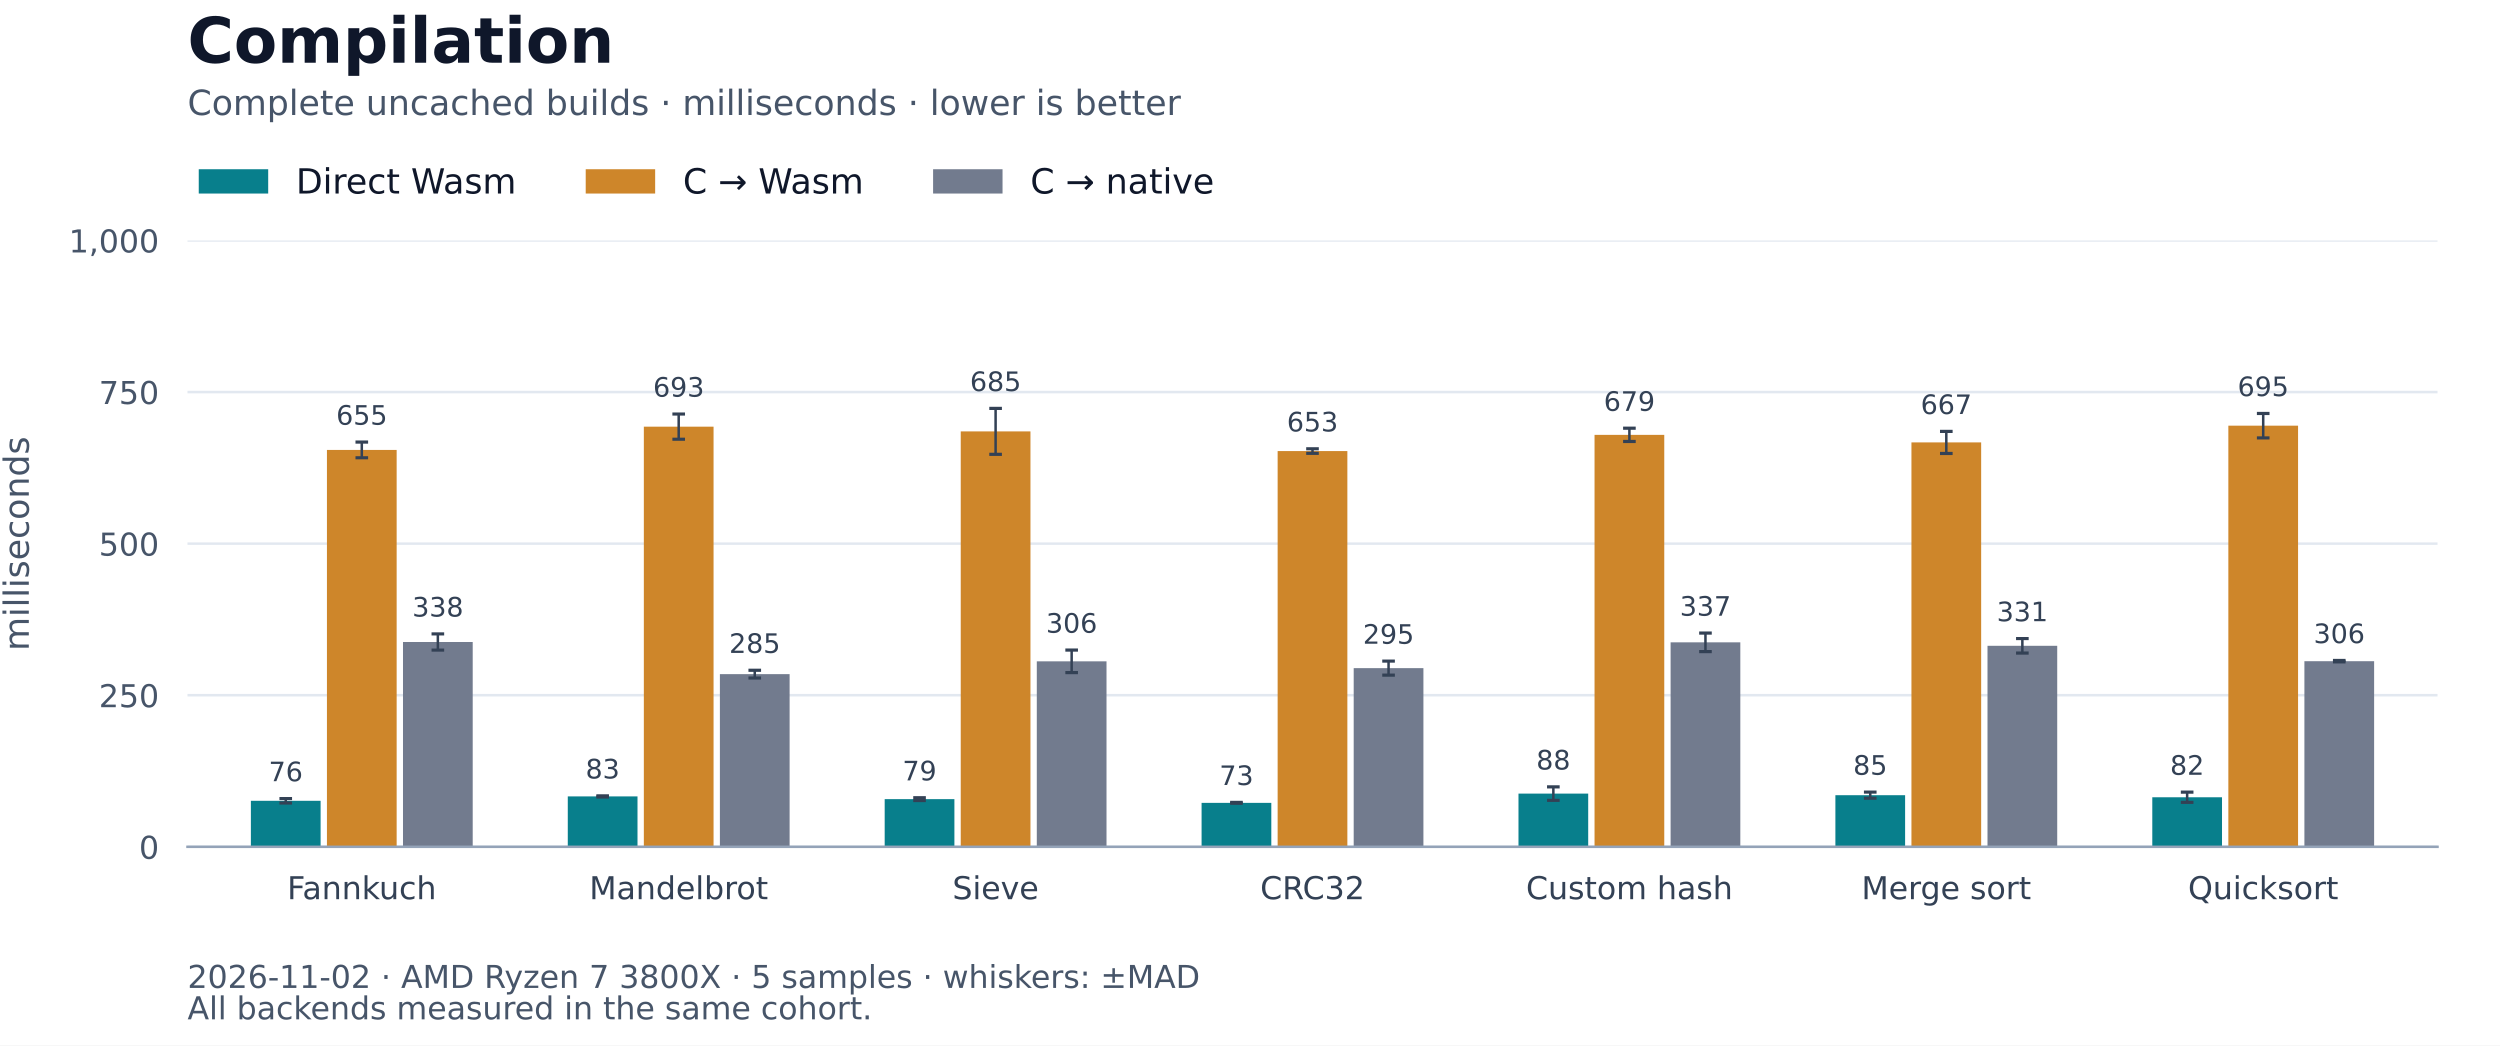
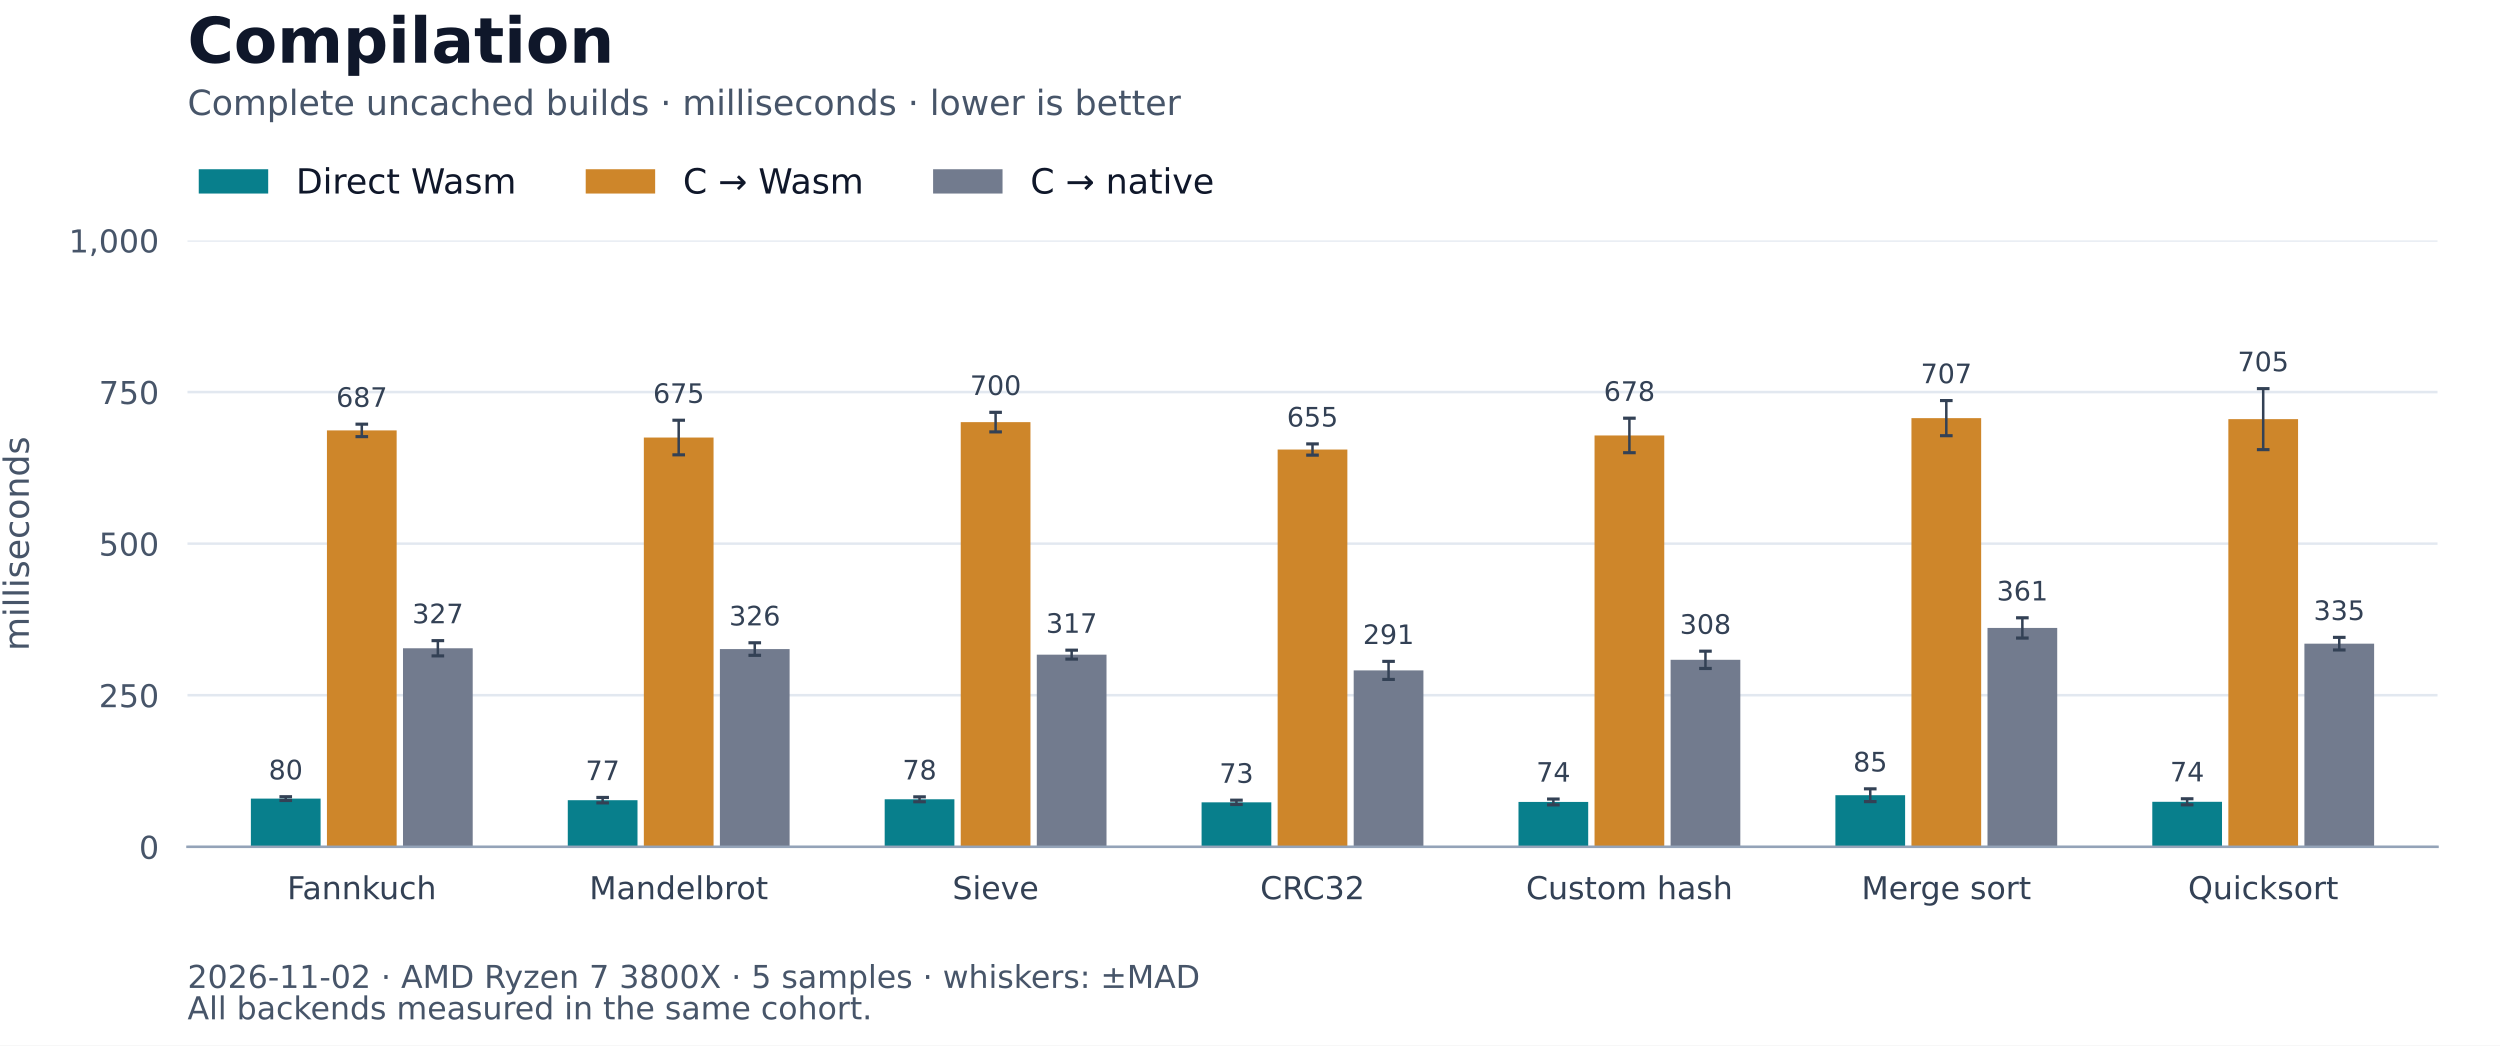
<svg xmlns="http://www.w3.org/2000/svg" xmlns:xlink="http://www.w3.org/1999/xlink" width="792pt" height="331.2pt" viewBox="0 0 792 331.2" version="1.1">
  <defs>
    <style type="text/css">*{stroke-linejoin: round; stroke-linecap: butt}</style>
  </defs>
  <g id="figure_1">
    <g id="patch_1">
      <path d="M 0 331.2 L 792 331.2 L 792 0 L 0 0 z " style="fill: #ffffff" />
    </g>
    <g id="axes_1">
      <g id="patch_2">
        <path d="M 59.4 268.272 L 772.2 268.272 L 772.2 76.176 L 59.4 76.176 z " style="fill: #ffffff" />
      </g>
      <g id="matplotlib.axis_1">
        <g id="xtick_1">
          <g id="line2d_1" />
          <g id="text_1">
            <text style="font-size: 10px; font-family: 'DejaVu Sans'; text-anchor: middle; fill: #334155" x="114.617" y="284.87" transform="rotate(-0 114.6169 284.8704)">Fannkuch</text>
          </g>
        </g>
        <g id="xtick_2">
          <g id="line2d_2" />
          <g id="text_2">
            <text style="font-size: 10px; font-family: 'DejaVu Sans'; text-anchor: middle; fill: #334155" x="215.011" y="284.87" transform="rotate(-0 215.0113 284.8704)">Mandelbrot</text>
          </g>
        </g>
        <g id="xtick_3">
          <g id="line2d_3" />
          <g id="text_3">
            <text style="font-size: 10px; font-family: 'DejaVu Sans'; text-anchor: middle; fill: #334155" x="315.406" y="284.87" transform="rotate(-0 315.4056 284.8704)">Sieve</text>
          </g>
        </g>
        <g id="xtick_4">
          <g id="line2d_4" />
          <g id="text_4">
            <text style="font-size: 10px; font-family: 'DejaVu Sans'; text-anchor: middle; fill: #334155" x="415.8" y="284.87" transform="rotate(-0 415.8 284.8697)">CRC32</text>
          </g>
        </g>
        <g id="xtick_5">
          <g id="line2d_5" />
          <g id="text_5">
            <text style="font-size: 10px; font-family: 'DejaVu Sans'; text-anchor: middle; fill: #334155" x="516.194" y="284.87" transform="rotate(-0 516.1944 284.8704)">Custom hash</text>
          </g>
        </g>
        <g id="xtick_6">
          <g id="line2d_6" />
          <g id="text_6">
            <text style="font-size: 10px; font-family: 'DejaVu Sans'; text-anchor: middle; fill: #334155" x="616.589" y="284.87" transform="rotate(-0 616.5887 284.8697)">Merge sort</text>
          </g>
        </g>
        <g id="xtick_7">
          <g id="line2d_7" />
          <g id="text_7">
            <text style="font-size: 10px; font-family: 'DejaVu Sans'; text-anchor: middle; fill: #334155" x="716.983" y="284.87" transform="rotate(-0 716.9831 284.8704)">Quicksort</text>
          </g>
        </g>
      </g>
      <g id="matplotlib.axis_2">
        <g id="ytick_1">
          <g id="line2d_8">
            <path d="M 59.4 268.272 L 772.2 268.272 " clip-path="url(#pcea0d187e5)" style="fill: none; stroke: #e2e8f0; stroke-width: 0.8; stroke-linecap: square" />
          </g>
          <g id="line2d_9" />
          <g id="text_8">
            <text style="font-size: 10px; font-family: 'DejaVu Sans'; text-anchor: end; fill: #475569" x="50.4" y="272.071" transform="rotate(-0 50.4 272.0708)">0</text>
          </g>
        </g>
        <g id="ytick_2">
          <g id="line2d_10">
            <path d="M 59.4 220.248 L 772.2 220.248 " clip-path="url(#pcea0d187e5)" style="fill: none; stroke: #e2e8f0; stroke-width: 0.8; stroke-linecap: square" />
          </g>
          <g id="line2d_11" />
          <g id="text_9">
            <text style="font-size: 10px; font-family: 'DejaVu Sans'; text-anchor: end; fill: #475569" x="50.4" y="224.047" transform="rotate(-0 50.4 224.0468)">250</text>
          </g>
        </g>
        <g id="ytick_3">
          <g id="line2d_12">
            <path d="M 59.4 172.224 L 772.2 172.224 " clip-path="url(#pcea0d187e5)" style="fill: none; stroke: #e2e8f0; stroke-width: 0.8; stroke-linecap: square" />
          </g>
          <g id="line2d_13" />
          <g id="text_10">
            <text style="font-size: 10px; font-family: 'DejaVu Sans'; text-anchor: end; fill: #475569" x="50.4" y="176.023" transform="rotate(-0 50.4 176.0228)">500</text>
          </g>
        </g>
        <g id="ytick_4">
          <g id="line2d_14">
            <path d="M 59.4 124.2 L 772.2 124.2 " clip-path="url(#pcea0d187e5)" style="fill: none; stroke: #e2e8f0; stroke-width: 0.8; stroke-linecap: square" />
          </g>
          <g id="line2d_15" />
          <g id="text_11">
            <text style="font-size: 10px; font-family: 'DejaVu Sans'; text-anchor: end; fill: #475569" x="50.4" y="127.999" transform="rotate(-0 50.4 127.9988)">750</text>
          </g>
        </g>
        <g id="ytick_5">
          <g id="line2d_16">
            <path d="M 59.4 76.176 L 772.2 76.176 " clip-path="url(#pcea0d187e5)" style="fill: none; stroke: #e2e8f0; stroke-width: 0.8; stroke-linecap: square" />
          </g>
          <g id="line2d_17" />
          <g id="text_12">
            <text style="font-size: 10px; font-family: 'DejaVu Sans'; text-anchor: end; fill: #475569" x="50.4" y="79.975" transform="rotate(-0 50.4 79.97483)">1,000</text>
          </g>
        </g>
        <g id="text_13">
          <text style="font-size: 11px; font-family: 'DejaVu Sans'; text-anchor: middle; fill: #475569" x="9.129" y="172.224" transform="rotate(-90 9.129297 172.224)">milliseconds</text>
        </g>
      </g>
      <g id="patch_3">
-         <path d="M 79.479 268.272 L 101.566 268.272 L 101.566 253.694 L 79.479 253.694 z " clip-path="url(#pcea0d187e5)" style="fill: #087f8c" />
+         <path d="M 79.479 268.272 L 101.566 268.272 L 101.566 252.994 L 79.479 252.994 z " clip-path="url(#pcea0d187e5)" style="fill: #087f8c" />
      </g>
      <g id="patch_4">
-         <path d="M 179.873 268.272 L 201.96 268.272 L 201.96 252.301 L 179.873 252.301 z " clip-path="url(#pcea0d187e5)" style="fill: #087f8c" />
+         <path d="M 179.873 268.272 L 201.96 268.272 L 201.96 253.495 L 179.873 253.495 z " clip-path="url(#pcea0d187e5)" style="fill: #087f8c" />
      </g>
      <g id="patch_5">
-         <path d="M 280.268 268.272 L 302.354 268.272 L 302.354 253.171 L 280.268 253.171 z " clip-path="url(#pcea0d187e5)" style="fill: #087f8c" />
+         <path d="M 280.268 268.272 L 302.354 268.272 L 302.354 253.214 L 280.268 253.214 z " clip-path="url(#pcea0d187e5)" style="fill: #087f8c" />
      </g>
      <g id="patch_6">
-         <path d="M 380.662 268.272 L 402.749 268.272 L 402.749 254.339 L 380.662 254.339 z " clip-path="url(#pcea0d187e5)" style="fill: #087f8c" />
+         <path d="M 380.662 268.272 L 402.749 268.272 L 402.749 254.183 L 380.662 254.183 z " clip-path="url(#pcea0d187e5)" style="fill: #087f8c" />
      </g>
      <g id="patch_7">
-         <path d="M 481.056 268.272 L 503.143 268.272 L 503.143 251.419 L 481.056 251.419 z " clip-path="url(#pcea0d187e5)" style="fill: #087f8c" />
+         <path d="M 481.056 268.272 L 503.143 268.272 L 503.143 254.061 L 481.056 254.061 z " clip-path="url(#pcea0d187e5)" style="fill: #087f8c" />
      </g>
      <g id="patch_8">
-         <path d="M 581.451 268.272 L 603.537 268.272 L 603.537 251.909 L 581.451 251.909 z " clip-path="url(#pcea0d187e5)" style="fill: #087f8c" />
+         <path d="M 581.451 268.272 L 603.537 268.272 L 603.537 251.923 L 581.451 251.923 z " clip-path="url(#pcea0d187e5)" style="fill: #087f8c" />
      </g>
      <g id="patch_9">
-         <path d="M 681.845 268.272 L 703.932 268.272 L 703.932 252.571 L 681.845 252.571 z " clip-path="url(#pcea0d187e5)" style="fill: #087f8c" />
+         <path d="M 681.845 268.272 L 703.932 268.272 L 703.932 254.014 L 681.845 254.014 z " clip-path="url(#pcea0d187e5)" style="fill: #087f8c" />
      </g>
      <g id="patch_10">
-         <path d="M 103.574 268.272 L 125.66 268.272 L 125.66 142.53 L 103.574 142.53 z " clip-path="url(#pcea0d187e5)" style="fill: #ce862a" />
+         <path d="M 103.574 268.272 L 125.66 268.272 L 125.66 136.352 L 103.574 136.352 z " clip-path="url(#pcea0d187e5)" style="fill: #ce862a" />
      </g>
      <g id="patch_11">
-         <path d="M 203.968 268.272 L 226.055 268.272 L 226.055 135.158 L 203.968 135.158 z " clip-path="url(#pcea0d187e5)" style="fill: #ce862a" />
+         <path d="M 203.968 268.272 L 226.055 268.272 L 226.055 138.616 L 203.968 138.616 z " clip-path="url(#pcea0d187e5)" style="fill: #ce862a" />
      </g>
      <g id="patch_12">
-         <path d="M 304.362 268.272 L 326.449 268.272 L 326.449 136.658 L 304.362 136.658 z " clip-path="url(#pcea0d187e5)" style="fill: #ce862a" />
+         <path d="M 304.362 268.272 L 326.449 268.272 L 326.449 133.727 L 304.362 133.727 z " clip-path="url(#pcea0d187e5)" style="fill: #ce862a" />
      </g>
      <g id="patch_13">
-         <path d="M 404.757 268.272 L 426.843 268.272 L 426.843 142.899 L 404.757 142.899 z " clip-path="url(#pcea0d187e5)" style="fill: #ce862a" />
+         <path d="M 404.757 268.272 L 426.843 268.272 L 426.843 142.404 L 404.757 142.404 z " clip-path="url(#pcea0d187e5)" style="fill: #ce862a" />
      </g>
      <g id="patch_14">
-         <path d="M 505.151 268.272 L 527.238 268.272 L 527.238 137.756 L 505.151 137.756 z " clip-path="url(#pcea0d187e5)" style="fill: #ce862a" />
+         <path d="M 505.151 268.272 L 527.238 268.272 L 527.238 137.951 L 505.151 137.951 z " clip-path="url(#pcea0d187e5)" style="fill: #ce862a" />
      </g>
      <g id="patch_15">
-         <path d="M 605.545 268.272 L 627.632 268.272 L 627.632 140.162 L 605.545 140.162 z " clip-path="url(#pcea0d187e5)" style="fill: #ce862a" />
+         <path d="M 605.545 268.272 L 627.632 268.272 L 627.632 132.462 L 605.545 132.462 z " clip-path="url(#pcea0d187e5)" style="fill: #ce862a" />
      </g>
      <g id="patch_16">
-         <path d="M 705.94 268.272 L 728.026 268.272 L 728.026 134.858 L 705.94 134.858 z " clip-path="url(#pcea0d187e5)" style="fill: #ce862a" />
+         <path d="M 705.94 268.272 L 728.026 268.272 L 728.026 132.781 L 705.94 132.781 z " clip-path="url(#pcea0d187e5)" style="fill: #ce862a" />
      </g>
      <g id="patch_17">
-         <path d="M 127.668 268.272 L 149.755 268.272 L 149.755 203.386 L 127.668 203.386 z " clip-path="url(#pcea0d187e5)" style="fill: #727b8e" />
+         <path d="M 127.668 268.272 L 149.755 268.272 L 149.755 205.368 L 127.668 205.368 z " clip-path="url(#pcea0d187e5)" style="fill: #727b8e" />
      </g>
      <g id="patch_18">
-         <path d="M 228.063 268.272 L 250.149 268.272 L 250.149 213.57 L 228.063 213.57 z " clip-path="url(#pcea0d187e5)" style="fill: #727b8e" />
+         <path d="M 228.063 268.272 L 250.149 268.272 L 250.149 205.62 L 228.063 205.62 z " clip-path="url(#pcea0d187e5)" style="fill: #727b8e" />
      </g>
      <g id="patch_19">
-         <path d="M 328.457 268.272 L 350.544 268.272 L 350.544 209.512 L 328.457 209.512 z " clip-path="url(#pcea0d187e5)" style="fill: #727b8e" />
+         <path d="M 328.457 268.272 L 350.544 268.272 L 350.544 207.392 L 328.457 207.392 z " clip-path="url(#pcea0d187e5)" style="fill: #727b8e" />
      </g>
      <g id="patch_20">
-         <path d="M 428.851 268.272 L 450.938 268.272 L 450.938 211.661 L 428.851 211.661 z " clip-path="url(#pcea0d187e5)" style="fill: #727b8e" />
+         <path d="M 428.851 268.272 L 450.938 268.272 L 450.938 212.385 L 428.851 212.385 z " clip-path="url(#pcea0d187e5)" style="fill: #727b8e" />
      </g>
      <g id="patch_21">
-         <path d="M 529.246 268.272 L 551.332 268.272 L 551.332 203.491 L 529.246 203.491 z " clip-path="url(#pcea0d187e5)" style="fill: #727b8e" />
+         <path d="M 529.246 268.272 L 551.332 268.272 L 551.332 209.029 L 529.246 209.029 z " clip-path="url(#pcea0d187e5)" style="fill: #727b8e" />
      </g>
      <g id="patch_22">
-         <path d="M 629.64 268.272 L 651.727 268.272 L 651.727 204.596 L 629.64 204.596 z " clip-path="url(#pcea0d187e5)" style="fill: #727b8e" />
+         <path d="M 629.64 268.272 L 651.727 268.272 L 651.727 198.931 L 629.64 198.931 z " clip-path="url(#pcea0d187e5)" style="fill: #727b8e" />
      </g>
      <g id="patch_23">
-         <path d="M 730.034 268.272 L 752.121 268.272 L 752.121 209.46 L 730.034 209.46 z " clip-path="url(#pcea0d187e5)" style="fill: #727b8e" />
+         <path d="M 730.034 268.272 L 752.121 268.272 L 752.121 203.914 L 730.034 203.914 z " clip-path="url(#pcea0d187e5)" style="fill: #727b8e" />
      </g>
      <g id="LineCollection_1">
-         <path d="M 90.522 254.399 L 90.522 252.989 " clip-path="url(#pcea0d187e5)" style="fill: none; stroke: #334155; stroke-width: 0.8" />
-         <path d="M 190.917 252.488 L 190.917 252.114 " clip-path="url(#pcea0d187e5)" style="fill: none; stroke: #334155; stroke-width: 0.8" />
-         <path d="M 291.311 253.62 L 291.311 252.723 " clip-path="url(#pcea0d187e5)" style="fill: none; stroke: #334155; stroke-width: 0.8" />
-         <path d="M 391.705 254.484 L 391.705 254.193 " clip-path="url(#pcea0d187e5)" style="fill: none; stroke: #334155; stroke-width: 0.8" />
-         <path d="M 492.1 253.558 L 492.1 249.281 " clip-path="url(#pcea0d187e5)" style="fill: none; stroke: #334155; stroke-width: 0.8" />
-         <path d="M 592.494 252.882 L 592.494 250.936 " clip-path="url(#pcea0d187e5)" style="fill: none; stroke: #334155; stroke-width: 0.8" />
-         <path d="M 692.888 254.191 L 692.888 250.95 " clip-path="url(#pcea0d187e5)" style="fill: none; stroke: #334155; stroke-width: 0.8" />
+         <path d="M 90.522 253.587 L 90.522 252.4 " clip-path="url(#pcea0d187e5)" style="fill: none; stroke: #334155; stroke-width: 0.8" />
+         <path d="M 190.917 254.355 L 190.917 252.634 " clip-path="url(#pcea0d187e5)" style="fill: none; stroke: #334155; stroke-width: 0.8" />
+         <path d="M 291.311 253.993 L 291.311 252.436 " clip-path="url(#pcea0d187e5)" style="fill: none; stroke: #334155; stroke-width: 0.8" />
+         <path d="M 391.705 254.872 L 391.705 253.495 " clip-path="url(#pcea0d187e5)" style="fill: none; stroke: #334155; stroke-width: 0.8" />
+         <path d="M 492.1 254.982 L 492.1 253.14 " clip-path="url(#pcea0d187e5)" style="fill: none; stroke: #334155; stroke-width: 0.8" />
+         <path d="M 592.494 253.949 L 592.494 249.897 " clip-path="url(#pcea0d187e5)" style="fill: none; stroke: #334155; stroke-width: 0.8" />
+         <path d="M 692.888 254.974 L 692.888 253.053 " clip-path="url(#pcea0d187e5)" style="fill: none; stroke: #334155; stroke-width: 0.8" />
      </g>
      <g id="line2d_18">
        <defs>
          <path id="m9f9b9ee627" d="M 2 0 L -2 -0 " style="stroke: #334155" />
        </defs>
        <g clip-path="url(#pcea0d187e5)">
-           <use xlink:href="#m9f9b9ee627" x="90.522" y="254.399" style="fill: #1f77b4; stroke: #334155" />
-           <use xlink:href="#m9f9b9ee627" x="190.917" y="252.488" style="fill: #1f77b4; stroke: #334155" />
-           <use xlink:href="#m9f9b9ee627" x="291.311" y="253.62" style="fill: #1f77b4; stroke: #334155" />
-           <use xlink:href="#m9f9b9ee627" x="391.705" y="254.484" style="fill: #1f77b4; stroke: #334155" />
-           <use xlink:href="#m9f9b9ee627" x="492.1" y="253.558" style="fill: #1f77b4; stroke: #334155" />
-           <use xlink:href="#m9f9b9ee627" x="592.494" y="252.882" style="fill: #1f77b4; stroke: #334155" />
-           <use xlink:href="#m9f9b9ee627" x="692.888" y="254.191" style="fill: #1f77b4; stroke: #334155" />
+           <use xlink:href="#m9f9b9ee627" x="90.522" y="253.587" style="fill: #1f77b4; stroke: #334155" />
+           <use xlink:href="#m9f9b9ee627" x="190.917" y="254.355" style="fill: #1f77b4; stroke: #334155" />
+           <use xlink:href="#m9f9b9ee627" x="291.311" y="253.993" style="fill: #1f77b4; stroke: #334155" />
+           <use xlink:href="#m9f9b9ee627" x="391.705" y="254.872" style="fill: #1f77b4; stroke: #334155" />
+           <use xlink:href="#m9f9b9ee627" x="492.1" y="254.982" style="fill: #1f77b4; stroke: #334155" />
+           <use xlink:href="#m9f9b9ee627" x="592.494" y="253.949" style="fill: #1f77b4; stroke: #334155" />
+           <use xlink:href="#m9f9b9ee627" x="692.888" y="254.974" style="fill: #1f77b4; stroke: #334155" />
        </g>
      </g>
      <g id="line2d_19">
        <g clip-path="url(#pcea0d187e5)">
-           <use xlink:href="#m9f9b9ee627" x="90.522" y="252.989" style="fill: #1f77b4; stroke: #334155" />
-           <use xlink:href="#m9f9b9ee627" x="190.917" y="252.114" style="fill: #1f77b4; stroke: #334155" />
-           <use xlink:href="#m9f9b9ee627" x="291.311" y="252.723" style="fill: #1f77b4; stroke: #334155" />
-           <use xlink:href="#m9f9b9ee627" x="391.705" y="254.193" style="fill: #1f77b4; stroke: #334155" />
-           <use xlink:href="#m9f9b9ee627" x="492.1" y="249.281" style="fill: #1f77b4; stroke: #334155" />
-           <use xlink:href="#m9f9b9ee627" x="592.494" y="250.936" style="fill: #1f77b4; stroke: #334155" />
-           <use xlink:href="#m9f9b9ee627" x="692.888" y="250.95" style="fill: #1f77b4; stroke: #334155" />
+           <use xlink:href="#m9f9b9ee627" x="90.522" y="252.4" style="fill: #1f77b4; stroke: #334155" />
+           <use xlink:href="#m9f9b9ee627" x="190.917" y="252.634" style="fill: #1f77b4; stroke: #334155" />
+           <use xlink:href="#m9f9b9ee627" x="291.311" y="252.436" style="fill: #1f77b4; stroke: #334155" />
+           <use xlink:href="#m9f9b9ee627" x="391.705" y="253.495" style="fill: #1f77b4; stroke: #334155" />
+           <use xlink:href="#m9f9b9ee627" x="492.1" y="253.14" style="fill: #1f77b4; stroke: #334155" />
+           <use xlink:href="#m9f9b9ee627" x="592.494" y="249.897" style="fill: #1f77b4; stroke: #334155" />
+           <use xlink:href="#m9f9b9ee627" x="692.888" y="253.053" style="fill: #1f77b4; stroke: #334155" />
        </g>
      </g>
      <g id="LineCollection_2">
-         <path d="M 114.617 145.014 L 114.617 140.047 " clip-path="url(#pcea0d187e5)" style="fill: none; stroke: #334155; stroke-width: 0.8" />
-         <path d="M 215.011 139.149 L 215.011 131.166 " clip-path="url(#pcea0d187e5)" style="fill: none; stroke: #334155; stroke-width: 0.8" />
-         <path d="M 315.406 143.933 L 315.406 129.383 " clip-path="url(#pcea0d187e5)" style="fill: none; stroke: #334155; stroke-width: 0.8" />
-         <path d="M 415.8 143.623 L 415.8 142.175 " clip-path="url(#pcea0d187e5)" style="fill: none; stroke: #334155; stroke-width: 0.8" />
-         <path d="M 516.194 139.857 L 516.194 135.654 " clip-path="url(#pcea0d187e5)" style="fill: none; stroke: #334155; stroke-width: 0.8" />
-         <path d="M 616.589 143.659 L 616.589 136.665 " clip-path="url(#pcea0d187e5)" style="fill: none; stroke: #334155; stroke-width: 0.8" />
-         <path d="M 716.983 138.727 L 716.983 130.989 " clip-path="url(#pcea0d187e5)" style="fill: none; stroke: #334155; stroke-width: 0.8" />
+         <path d="M 114.617 138.329 L 114.617 134.375 " clip-path="url(#pcea0d187e5)" style="fill: none; stroke: #334155; stroke-width: 0.8" />
+         <path d="M 215.011 144.097 L 215.011 133.134 " clip-path="url(#pcea0d187e5)" style="fill: none; stroke: #334155; stroke-width: 0.8" />
+         <path d="M 315.406 136.829 L 315.406 130.625 " clip-path="url(#pcea0d187e5)" style="fill: none; stroke: #334155; stroke-width: 0.8" />
+         <path d="M 415.8 144.185 L 415.8 140.624 " clip-path="url(#pcea0d187e5)" style="fill: none; stroke: #334155; stroke-width: 0.8" />
+         <path d="M 516.194 143.416 L 516.194 132.487 " clip-path="url(#pcea0d187e5)" style="fill: none; stroke: #334155; stroke-width: 0.8" />
+         <path d="M 616.589 138.032 L 616.589 126.893 " clip-path="url(#pcea0d187e5)" style="fill: none; stroke: #334155; stroke-width: 0.8" />
+         <path d="M 716.983 142.449 L 716.983 123.114 " clip-path="url(#pcea0d187e5)" style="fill: none; stroke: #334155; stroke-width: 0.8" />
      </g>
      <g id="line2d_20">
        <g clip-path="url(#pcea0d187e5)">
-           <use xlink:href="#m9f9b9ee627" x="114.617" y="145.014" style="fill: #1f77b4; stroke: #334155" />
-           <use xlink:href="#m9f9b9ee627" x="215.011" y="139.149" style="fill: #1f77b4; stroke: #334155" />
-           <use xlink:href="#m9f9b9ee627" x="315.406" y="143.933" style="fill: #1f77b4; stroke: #334155" />
-           <use xlink:href="#m9f9b9ee627" x="415.8" y="143.623" style="fill: #1f77b4; stroke: #334155" />
-           <use xlink:href="#m9f9b9ee627" x="516.194" y="139.857" style="fill: #1f77b4; stroke: #334155" />
-           <use xlink:href="#m9f9b9ee627" x="616.589" y="143.659" style="fill: #1f77b4; stroke: #334155" />
-           <use xlink:href="#m9f9b9ee627" x="716.983" y="138.727" style="fill: #1f77b4; stroke: #334155" />
+           <use xlink:href="#m9f9b9ee627" x="114.617" y="138.329" style="fill: #1f77b4; stroke: #334155" />
+           <use xlink:href="#m9f9b9ee627" x="215.011" y="144.097" style="fill: #1f77b4; stroke: #334155" />
+           <use xlink:href="#m9f9b9ee627" x="315.406" y="136.829" style="fill: #1f77b4; stroke: #334155" />
+           <use xlink:href="#m9f9b9ee627" x="415.8" y="144.185" style="fill: #1f77b4; stroke: #334155" />
+           <use xlink:href="#m9f9b9ee627" x="516.194" y="143.416" style="fill: #1f77b4; stroke: #334155" />
+           <use xlink:href="#m9f9b9ee627" x="616.589" y="138.032" style="fill: #1f77b4; stroke: #334155" />
+           <use xlink:href="#m9f9b9ee627" x="716.983" y="142.449" style="fill: #1f77b4; stroke: #334155" />
        </g>
      </g>
      <g id="line2d_21">
        <g clip-path="url(#pcea0d187e5)">
-           <use xlink:href="#m9f9b9ee627" x="114.617" y="140.047" style="fill: #1f77b4; stroke: #334155" />
-           <use xlink:href="#m9f9b9ee627" x="215.011" y="131.166" style="fill: #1f77b4; stroke: #334155" />
-           <use xlink:href="#m9f9b9ee627" x="315.406" y="129.383" style="fill: #1f77b4; stroke: #334155" />
-           <use xlink:href="#m9f9b9ee627" x="415.8" y="142.175" style="fill: #1f77b4; stroke: #334155" />
-           <use xlink:href="#m9f9b9ee627" x="516.194" y="135.654" style="fill: #1f77b4; stroke: #334155" />
-           <use xlink:href="#m9f9b9ee627" x="616.589" y="136.665" style="fill: #1f77b4; stroke: #334155" />
-           <use xlink:href="#m9f9b9ee627" x="716.983" y="130.989" style="fill: #1f77b4; stroke: #334155" />
+           <use xlink:href="#m9f9b9ee627" x="114.617" y="134.375" style="fill: #1f77b4; stroke: #334155" />
+           <use xlink:href="#m9f9b9ee627" x="215.011" y="133.134" style="fill: #1f77b4; stroke: #334155" />
+           <use xlink:href="#m9f9b9ee627" x="315.406" y="130.625" style="fill: #1f77b4; stroke: #334155" />
+           <use xlink:href="#m9f9b9ee627" x="415.8" y="140.624" style="fill: #1f77b4; stroke: #334155" />
+           <use xlink:href="#m9f9b9ee627" x="516.194" y="132.487" style="fill: #1f77b4; stroke: #334155" />
+           <use xlink:href="#m9f9b9ee627" x="616.589" y="126.893" style="fill: #1f77b4; stroke: #334155" />
+           <use xlink:href="#m9f9b9ee627" x="716.983" y="123.114" style="fill: #1f77b4; stroke: #334155" />
        </g>
      </g>
      <g id="LineCollection_3">
-         <path d="M 138.712 205.951 L 138.712 200.822 " clip-path="url(#pcea0d187e5)" style="fill: none; stroke: #334155; stroke-width: 0.8" />
-         <path d="M 239.106 214.797 L 239.106 212.344 " clip-path="url(#pcea0d187e5)" style="fill: none; stroke: #334155; stroke-width: 0.8" />
-         <path d="M 339.5 213.08 L 339.5 205.944 " clip-path="url(#pcea0d187e5)" style="fill: none; stroke: #334155; stroke-width: 0.8" />
-         <path d="M 439.895 213.884 L 439.895 209.438 " clip-path="url(#pcea0d187e5)" style="fill: none; stroke: #334155; stroke-width: 0.8" />
-         <path d="M 540.289 206.429 L 540.289 200.554 " clip-path="url(#pcea0d187e5)" style="fill: none; stroke: #334155; stroke-width: 0.8" />
-         <path d="M 640.683 206.89 L 640.683 202.302 " clip-path="url(#pcea0d187e5)" style="fill: none; stroke: #334155; stroke-width: 0.8" />
-         <path d="M 741.078 209.682 L 741.078 209.239 " clip-path="url(#pcea0d187e5)" style="fill: none; stroke: #334155; stroke-width: 0.8" />
+         <path d="M 138.712 207.789 L 138.712 202.948 " clip-path="url(#pcea0d187e5)" style="fill: none; stroke: #334155; stroke-width: 0.8" />
+         <path d="M 239.106 207.61 L 239.106 203.63 " clip-path="url(#pcea0d187e5)" style="fill: none; stroke: #334155; stroke-width: 0.8" />
+         <path d="M 339.5 208.805 L 339.5 205.979 " clip-path="url(#pcea0d187e5)" style="fill: none; stroke: #334155; stroke-width: 0.8" />
+         <path d="M 439.895 215.243 L 439.895 209.526 " clip-path="url(#pcea0d187e5)" style="fill: none; stroke: #334155; stroke-width: 0.8" />
+         <path d="M 540.289 211.77 L 540.289 206.288 " clip-path="url(#pcea0d187e5)" style="fill: none; stroke: #334155; stroke-width: 0.8" />
+         <path d="M 640.683 202.141 L 640.683 195.72 " clip-path="url(#pcea0d187e5)" style="fill: none; stroke: #334155; stroke-width: 0.8" />
+         <path d="M 741.078 205.91 L 741.078 201.917 " clip-path="url(#pcea0d187e5)" style="fill: none; stroke: #334155; stroke-width: 0.8" />
      </g>
      <g id="line2d_22">
        <g clip-path="url(#pcea0d187e5)">
-           <use xlink:href="#m9f9b9ee627" x="138.712" y="205.951" style="fill: #1f77b4; stroke: #334155" />
-           <use xlink:href="#m9f9b9ee627" x="239.106" y="214.797" style="fill: #1f77b4; stroke: #334155" />
-           <use xlink:href="#m9f9b9ee627" x="339.5" y="213.08" style="fill: #1f77b4; stroke: #334155" />
-           <use xlink:href="#m9f9b9ee627" x="439.895" y="213.884" style="fill: #1f77b4; stroke: #334155" />
-           <use xlink:href="#m9f9b9ee627" x="540.289" y="206.429" style="fill: #1f77b4; stroke: #334155" />
-           <use xlink:href="#m9f9b9ee627" x="640.683" y="206.89" style="fill: #1f77b4; stroke: #334155" />
-           <use xlink:href="#m9f9b9ee627" x="741.078" y="209.682" style="fill: #1f77b4; stroke: #334155" />
+           <use xlink:href="#m9f9b9ee627" x="138.712" y="207.789" style="fill: #1f77b4; stroke: #334155" />
+           <use xlink:href="#m9f9b9ee627" x="239.106" y="207.61" style="fill: #1f77b4; stroke: #334155" />
+           <use xlink:href="#m9f9b9ee627" x="339.5" y="208.805" style="fill: #1f77b4; stroke: #334155" />
+           <use xlink:href="#m9f9b9ee627" x="439.895" y="215.243" style="fill: #1f77b4; stroke: #334155" />
+           <use xlink:href="#m9f9b9ee627" x="540.289" y="211.77" style="fill: #1f77b4; stroke: #334155" />
+           <use xlink:href="#m9f9b9ee627" x="640.683" y="202.141" style="fill: #1f77b4; stroke: #334155" />
+           <use xlink:href="#m9f9b9ee627" x="741.078" y="205.91" style="fill: #1f77b4; stroke: #334155" />
        </g>
      </g>
      <g id="line2d_23">
        <g clip-path="url(#pcea0d187e5)">
-           <use xlink:href="#m9f9b9ee627" x="138.712" y="200.822" style="fill: #1f77b4; stroke: #334155" />
-           <use xlink:href="#m9f9b9ee627" x="239.106" y="212.344" style="fill: #1f77b4; stroke: #334155" />
-           <use xlink:href="#m9f9b9ee627" x="339.5" y="205.944" style="fill: #1f77b4; stroke: #334155" />
-           <use xlink:href="#m9f9b9ee627" x="439.895" y="209.438" style="fill: #1f77b4; stroke: #334155" />
-           <use xlink:href="#m9f9b9ee627" x="540.289" y="200.554" style="fill: #1f77b4; stroke: #334155" />
-           <use xlink:href="#m9f9b9ee627" x="640.683" y="202.302" style="fill: #1f77b4; stroke: #334155" />
-           <use xlink:href="#m9f9b9ee627" x="741.078" y="209.239" style="fill: #1f77b4; stroke: #334155" />
+           <use xlink:href="#m9f9b9ee627" x="138.712" y="202.948" style="fill: #1f77b4; stroke: #334155" />
+           <use xlink:href="#m9f9b9ee627" x="239.106" y="203.63" style="fill: #1f77b4; stroke: #334155" />
+           <use xlink:href="#m9f9b9ee627" x="339.5" y="205.979" style="fill: #1f77b4; stroke: #334155" />
+           <use xlink:href="#m9f9b9ee627" x="439.895" y="209.526" style="fill: #1f77b4; stroke: #334155" />
+           <use xlink:href="#m9f9b9ee627" x="540.289" y="206.288" style="fill: #1f77b4; stroke: #334155" />
+           <use xlink:href="#m9f9b9ee627" x="640.683" y="195.72" style="fill: #1f77b4; stroke: #334155" />
+           <use xlink:href="#m9f9b9ee627" x="741.078" y="201.917" style="fill: #1f77b4; stroke: #334155" />
        </g>
      </g>
      <g id="patch_24">
        <path d="M 59.4 268.272 L 772.2 268.272 " style="fill: none; stroke: #94a3b8; stroke-width: 0.8; stroke-linejoin: miter; stroke-linecap: square" />
      </g>
      <g id="text_14">
-         <text style="font-size: 8.5px; font-family: 'DejaVu Sans'; text-anchor: middle; fill: #334155" x="90.522" y="247.49" transform="rotate(-0 90.52225 247.4895)">76</text>
+         <text style="font-size: 8.5px; font-family: 'DejaVu Sans'; text-anchor: middle; fill: #334155" x="90.522" y="246.901" transform="rotate(-0 90.52225 246.9007)">80</text>
      </g>
      <g id="text_15">
-         <text style="font-size: 8.5px; font-family: 'DejaVu Sans'; text-anchor: middle; fill: #334155" x="190.917" y="246.614" transform="rotate(-0 190.9166 246.6139)">83</text>
+         <text style="font-size: 8.5px; font-family: 'DejaVu Sans'; text-anchor: middle; fill: #334155" x="190.917" y="247.135" transform="rotate(-0 190.9166 247.1347)">77</text>
      </g>
      <g id="text_16">
-         <text style="font-size: 8.5px; font-family: 'DejaVu Sans'; text-anchor: middle; fill: #334155" x="291.311" y="247.223" transform="rotate(-0 291.311 247.2232)">79</text>
+         <text style="font-size: 8.5px; font-family: 'DejaVu Sans'; text-anchor: middle; fill: #334155" x="291.311" y="246.937" transform="rotate(-0 291.311 246.9367)">78</text>
      </g>
      <g id="text_17">
-         <text style="font-size: 8.5px; font-family: 'DejaVu Sans'; text-anchor: middle; fill: #334155" x="391.705" y="248.694" transform="rotate(-0 391.7054 248.6936)">73</text>
+         <text style="font-size: 8.5px; font-family: 'DejaVu Sans'; text-anchor: middle; fill: #334155" x="391.705" y="247.995" transform="rotate(-0 391.7054 247.995)">73</text>
      </g>
      <g id="text_18">
-         <text style="font-size: 8.5px; font-family: 'DejaVu Sans'; text-anchor: middle; fill: #334155" x="492.1" y="243.781" transform="rotate(-0 492.0997 243.7814)">88</text>
+         <text style="font-size: 8.5px; font-family: 'DejaVu Sans'; text-anchor: middle; fill: #334155" x="492.1" y="247.641" transform="rotate(-0 492.0997 247.6406)">74</text>
      </g>
      <g id="text_19">
-         <text style="font-size: 8.5px; font-family: 'DejaVu Sans'; text-anchor: middle; fill: #334155" x="592.494" y="245.436" transform="rotate(-0 592.4941 245.4364)">85</text>
+         <text style="font-size: 8.5px; font-family: 'DejaVu Sans'; text-anchor: middle; fill: #334155" x="592.494" y="244.398" transform="rotate(-0 592.4941 244.3977)">85</text>
      </g>
      <g id="text_20">
-         <text style="font-size: 8.5px; font-family: 'DejaVu Sans'; text-anchor: middle; fill: #334155" x="692.888" y="245.45" transform="rotate(-0 692.8885 245.4503)">82</text>
+         <text style="font-size: 8.5px; font-family: 'DejaVu Sans'; text-anchor: middle; fill: #334155" x="692.888" y="247.553" transform="rotate(-0 692.8885 247.553)">74</text>
      </g>
      <g id="text_21">
-         <text style="font-size: 8.5px; font-family: 'DejaVu Sans'; text-anchor: middle; fill: #334155" x="114.617" y="134.547" transform="rotate(-0 114.6169 134.5468)">655</text>
+         <text style="font-size: 8.5px; font-family: 'DejaVu Sans'; text-anchor: middle; fill: #334155" x="114.617" y="128.876" transform="rotate(-0 114.6169 128.8757)">687</text>
      </g>
      <g id="text_22">
-         <text style="font-size: 8.5px; font-family: 'DejaVu Sans'; text-anchor: middle; fill: #334155" x="215.011" y="125.666" transform="rotate(-0 215.0113 125.6664)">693</text>
+         <text style="font-size: 8.5px; font-family: 'DejaVu Sans'; text-anchor: middle; fill: #334155" x="215.011" y="127.634" transform="rotate(-0 215.0113 127.6343)">675</text>
      </g>
      <g id="text_23">
-         <text style="font-size: 8.5px; font-family: 'DejaVu Sans'; text-anchor: middle; fill: #334155" x="315.406" y="123.884" transform="rotate(-0 315.4056 123.8836)">685</text>
+         <text style="font-size: 8.5px; font-family: 'DejaVu Sans'; text-anchor: middle; fill: #334155" x="315.406" y="125.125" transform="rotate(-0 315.4056 125.1251)">700</text>
      </g>
      <g id="text_24">
-         <text style="font-size: 8.5px; font-family: 'DejaVu Sans'; text-anchor: middle; fill: #334155" x="415.8" y="136.675" transform="rotate(-0 415.8 136.6751)">653</text>
+         <text style="font-size: 8.5px; font-family: 'DejaVu Sans'; text-anchor: middle; fill: #334155" x="415.8" y="135.124" transform="rotate(-0 415.8 135.124)">655</text>
      </g>
      <g id="text_25">
-         <text style="font-size: 8.5px; font-family: 'DejaVu Sans'; text-anchor: middle; fill: #334155" x="516.194" y="130.155" transform="rotate(-0 516.1944 130.1547)">679</text>
+         <text style="font-size: 8.5px; font-family: 'DejaVu Sans'; text-anchor: middle; fill: #334155" x="516.194" y="126.987" transform="rotate(-0 516.1944 126.9869)">678</text>
      </g>
      <g id="text_26">
-         <text style="font-size: 8.5px; font-family: 'DejaVu Sans'; text-anchor: middle; fill: #334155" x="616.589" y="131.165" transform="rotate(-0 616.5887 131.1655)">667</text>
+         <text style="font-size: 8.5px; font-family: 'DejaVu Sans'; text-anchor: middle; fill: #334155" x="616.589" y="121.394" transform="rotate(-0 616.5887 121.3936)">707</text>
      </g>
      <g id="text_27">
-         <text style="font-size: 8.5px; font-family: 'DejaVu Sans'; text-anchor: middle; fill: #334155" x="716.983" y="125.489" transform="rotate(-0 716.9831 125.489)">695</text>
+         <text style="font-size: 8.5px; font-family: 'DejaVu Sans'; text-anchor: middle; fill: #334155" x="716.983" y="117.614" transform="rotate(-0 716.9831 117.6142)">705</text>
      </g>
      <g id="text_28">
-         <text style="font-size: 8.5px; font-family: 'DejaVu Sans'; text-anchor: middle; fill: #334155" x="138.712" y="195.322" transform="rotate(-0 138.7115 195.3222)">338</text>
+         <text style="font-size: 8.5px; font-family: 'DejaVu Sans'; text-anchor: middle; fill: #334155" x="138.712" y="197.448" transform="rotate(-0 138.7115 197.4483)">327</text>
      </g>
      <g id="text_29">
-         <text style="font-size: 8.5px; font-family: 'DejaVu Sans'; text-anchor: middle; fill: #334155" x="239.106" y="206.844" transform="rotate(-0 239.1059 206.8441)">285</text>
+         <text style="font-size: 8.5px; font-family: 'DejaVu Sans'; text-anchor: middle; fill: #334155" x="239.106" y="198.131" transform="rotate(-0 239.1059 198.1305)">326</text>
      </g>
      <g id="text_30">
-         <text style="font-size: 8.5px; font-family: 'DejaVu Sans'; text-anchor: middle; fill: #334155" x="339.5" y="200.444" transform="rotate(-0 339.5003 200.4445)">306</text>
+         <text style="font-size: 8.5px; font-family: 'DejaVu Sans'; text-anchor: middle; fill: #334155" x="339.5" y="200.479" transform="rotate(-0 339.5003 200.4795)">317</text>
      </g>
      <g id="text_31">
-         <text style="font-size: 8.5px; font-family: 'DejaVu Sans'; text-anchor: middle; fill: #334155" x="439.895" y="203.939" transform="rotate(-0 439.8946 203.9388)">295</text>
+         <text style="font-size: 8.5px; font-family: 'DejaVu Sans'; text-anchor: middle; fill: #334155" x="439.895" y="204.026" transform="rotate(-0 439.8946 204.0264)">291</text>
      </g>
      <g id="text_32">
-         <text style="font-size: 8.5px; font-family: 'DejaVu Sans'; text-anchor: middle; fill: #334155" x="540.289" y="195.054" transform="rotate(-0 540.289 195.0539)">337</text>
+         <text style="font-size: 8.5px; font-family: 'DejaVu Sans'; text-anchor: middle; fill: #334155" x="540.289" y="200.788" transform="rotate(-0 540.289 200.7884)">308</text>
      </g>
      <g id="text_33">
-         <text style="font-size: 8.5px; font-family: 'DejaVu Sans'; text-anchor: middle; fill: #334155" x="640.683" y="196.802" transform="rotate(-0 640.6834 196.8024)">331</text>
+         <text style="font-size: 8.5px; font-family: 'DejaVu Sans'; text-anchor: middle; fill: #334155" x="640.683" y="190.22" transform="rotate(-0 640.6834 190.2205)">361</text>
      </g>
      <g id="text_34">
-         <text style="font-size: 8.5px; font-family: 'DejaVu Sans'; text-anchor: middle; fill: #334155" x="741.078" y="203.739" transform="rotate(-0 741.0777 203.7393)">306</text>
+         <text style="font-size: 8.5px; font-family: 'DejaVu Sans'; text-anchor: middle; fill: #334155" x="741.078" y="196.418" transform="rotate(-0 741.0777 196.4177)">335</text>
      </g>
    </g>
    <g id="text_35">
      <text style="font-weight: 700; font-size: 20px; font-family: 'DejaVu Sans'; text-anchor: start; fill: #0f172a" x="59.4" y="19.872" transform="rotate(-0 59.4 19.872)">Compilation</text>
    </g>
    <g id="text_36">
      <text style="font-size: 11px; font-family: 'DejaVu Sans'; text-anchor: start; fill: #475569" x="59.4" y="36.432" transform="rotate(-0 59.4 36.432)">Complete uncached builds · milliseconds · lower is better</text>
    </g>
    <g id="text_37">
      <text style="font-size: 10px; font-family: 'DejaVu Sans'; text-anchor: start; fill: #475569" x="59.4" y="312.984" transform="rotate(-0 59.4 312.984)">2026-11-02 · AMD Ryzen 7 3800X · 5 samples · whiskers: ±MAD</text>
    </g>
    <g id="text_38">
      <text style="font-size: 10px; font-family: 'DejaVu Sans'; text-anchor: start; fill: #475569" x="59.4" y="322.92" transform="rotate(-0 59.4 322.92)">All backends measured in the same cohort.</text>
    </g>
    <g id="legend_1">
      <g id="patch_25">
        <path d="M 62.964 61.314 L 84.964 61.314 L 84.964 53.614 L 62.964 53.614 z " style="fill: #087f8c" />
      </g>
      <g id="text_39">
        <text style="font-size: 11px; font-family: 'DejaVu Sans'; text-anchor: start; fill: #0f172a" x="93.764" y="61.314" transform="rotate(-0 93.764 61.31428)">Direct Wasm</text>
      </g>
      <g id="patch_26">
        <path d="M 185.554 61.314 L 207.554 61.314 L 207.554 53.614 L 185.554 53.614 z " style="fill: #ce862a" />
      </g>
      <g id="text_40">
        <text style="font-size: 11px; font-family: 'DejaVu Sans'; text-anchor: start; fill: #0f172a" x="216.354" y="61.314" transform="rotate(-0 216.3538 61.31428)">C → Wasm</text>
      </g>
      <g id="patch_27">
        <path d="M 295.604 61.314 L 317.604 61.314 L 317.604 53.614 L 295.604 53.614 z " style="fill: #727b8e" />
      </g>
      <g id="text_41">
        <text style="font-size: 11px; font-family: 'DejaVu Sans'; text-anchor: start; fill: #0f172a" x="326.404" y="61.314" transform="rotate(-0 326.4037 61.31428)">C → native</text>
      </g>
    </g>
  </g>
  <defs>
    <clipPath id="pcea0d187e5">
      <rect x="59.4" y="76.176" width="712.8" height="192.096" />
    </clipPath>
  </defs>
</svg>
